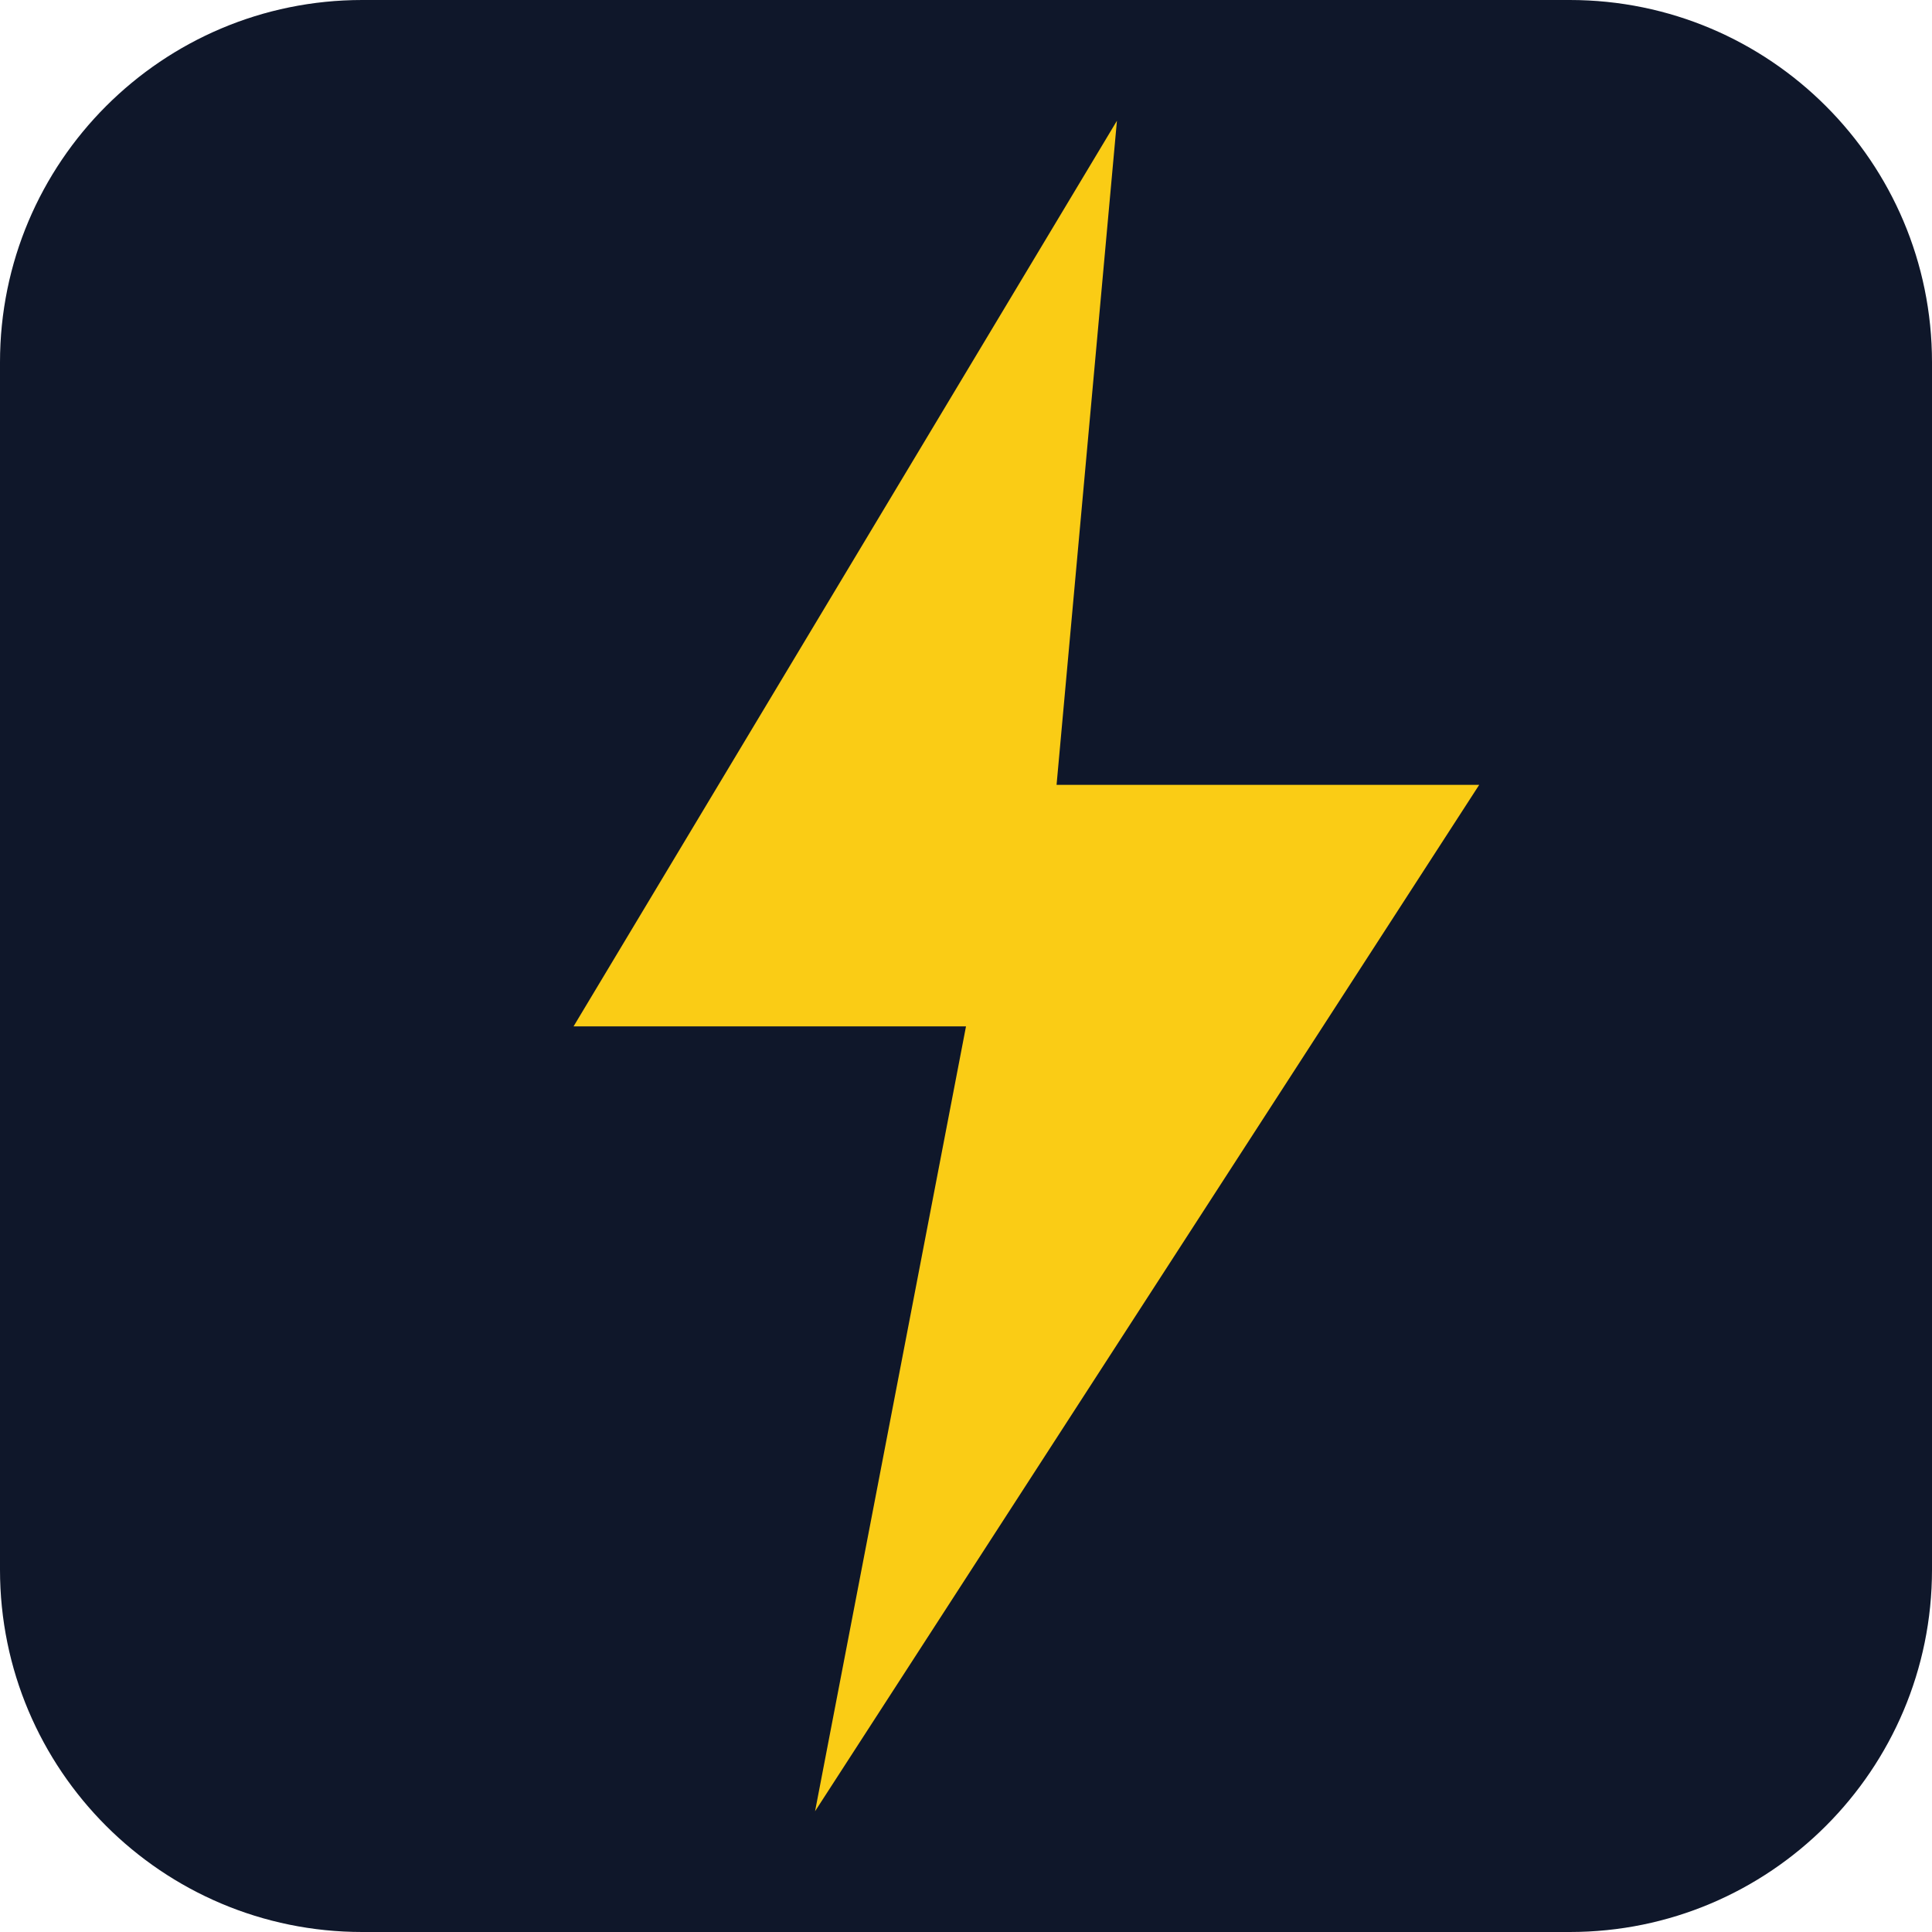
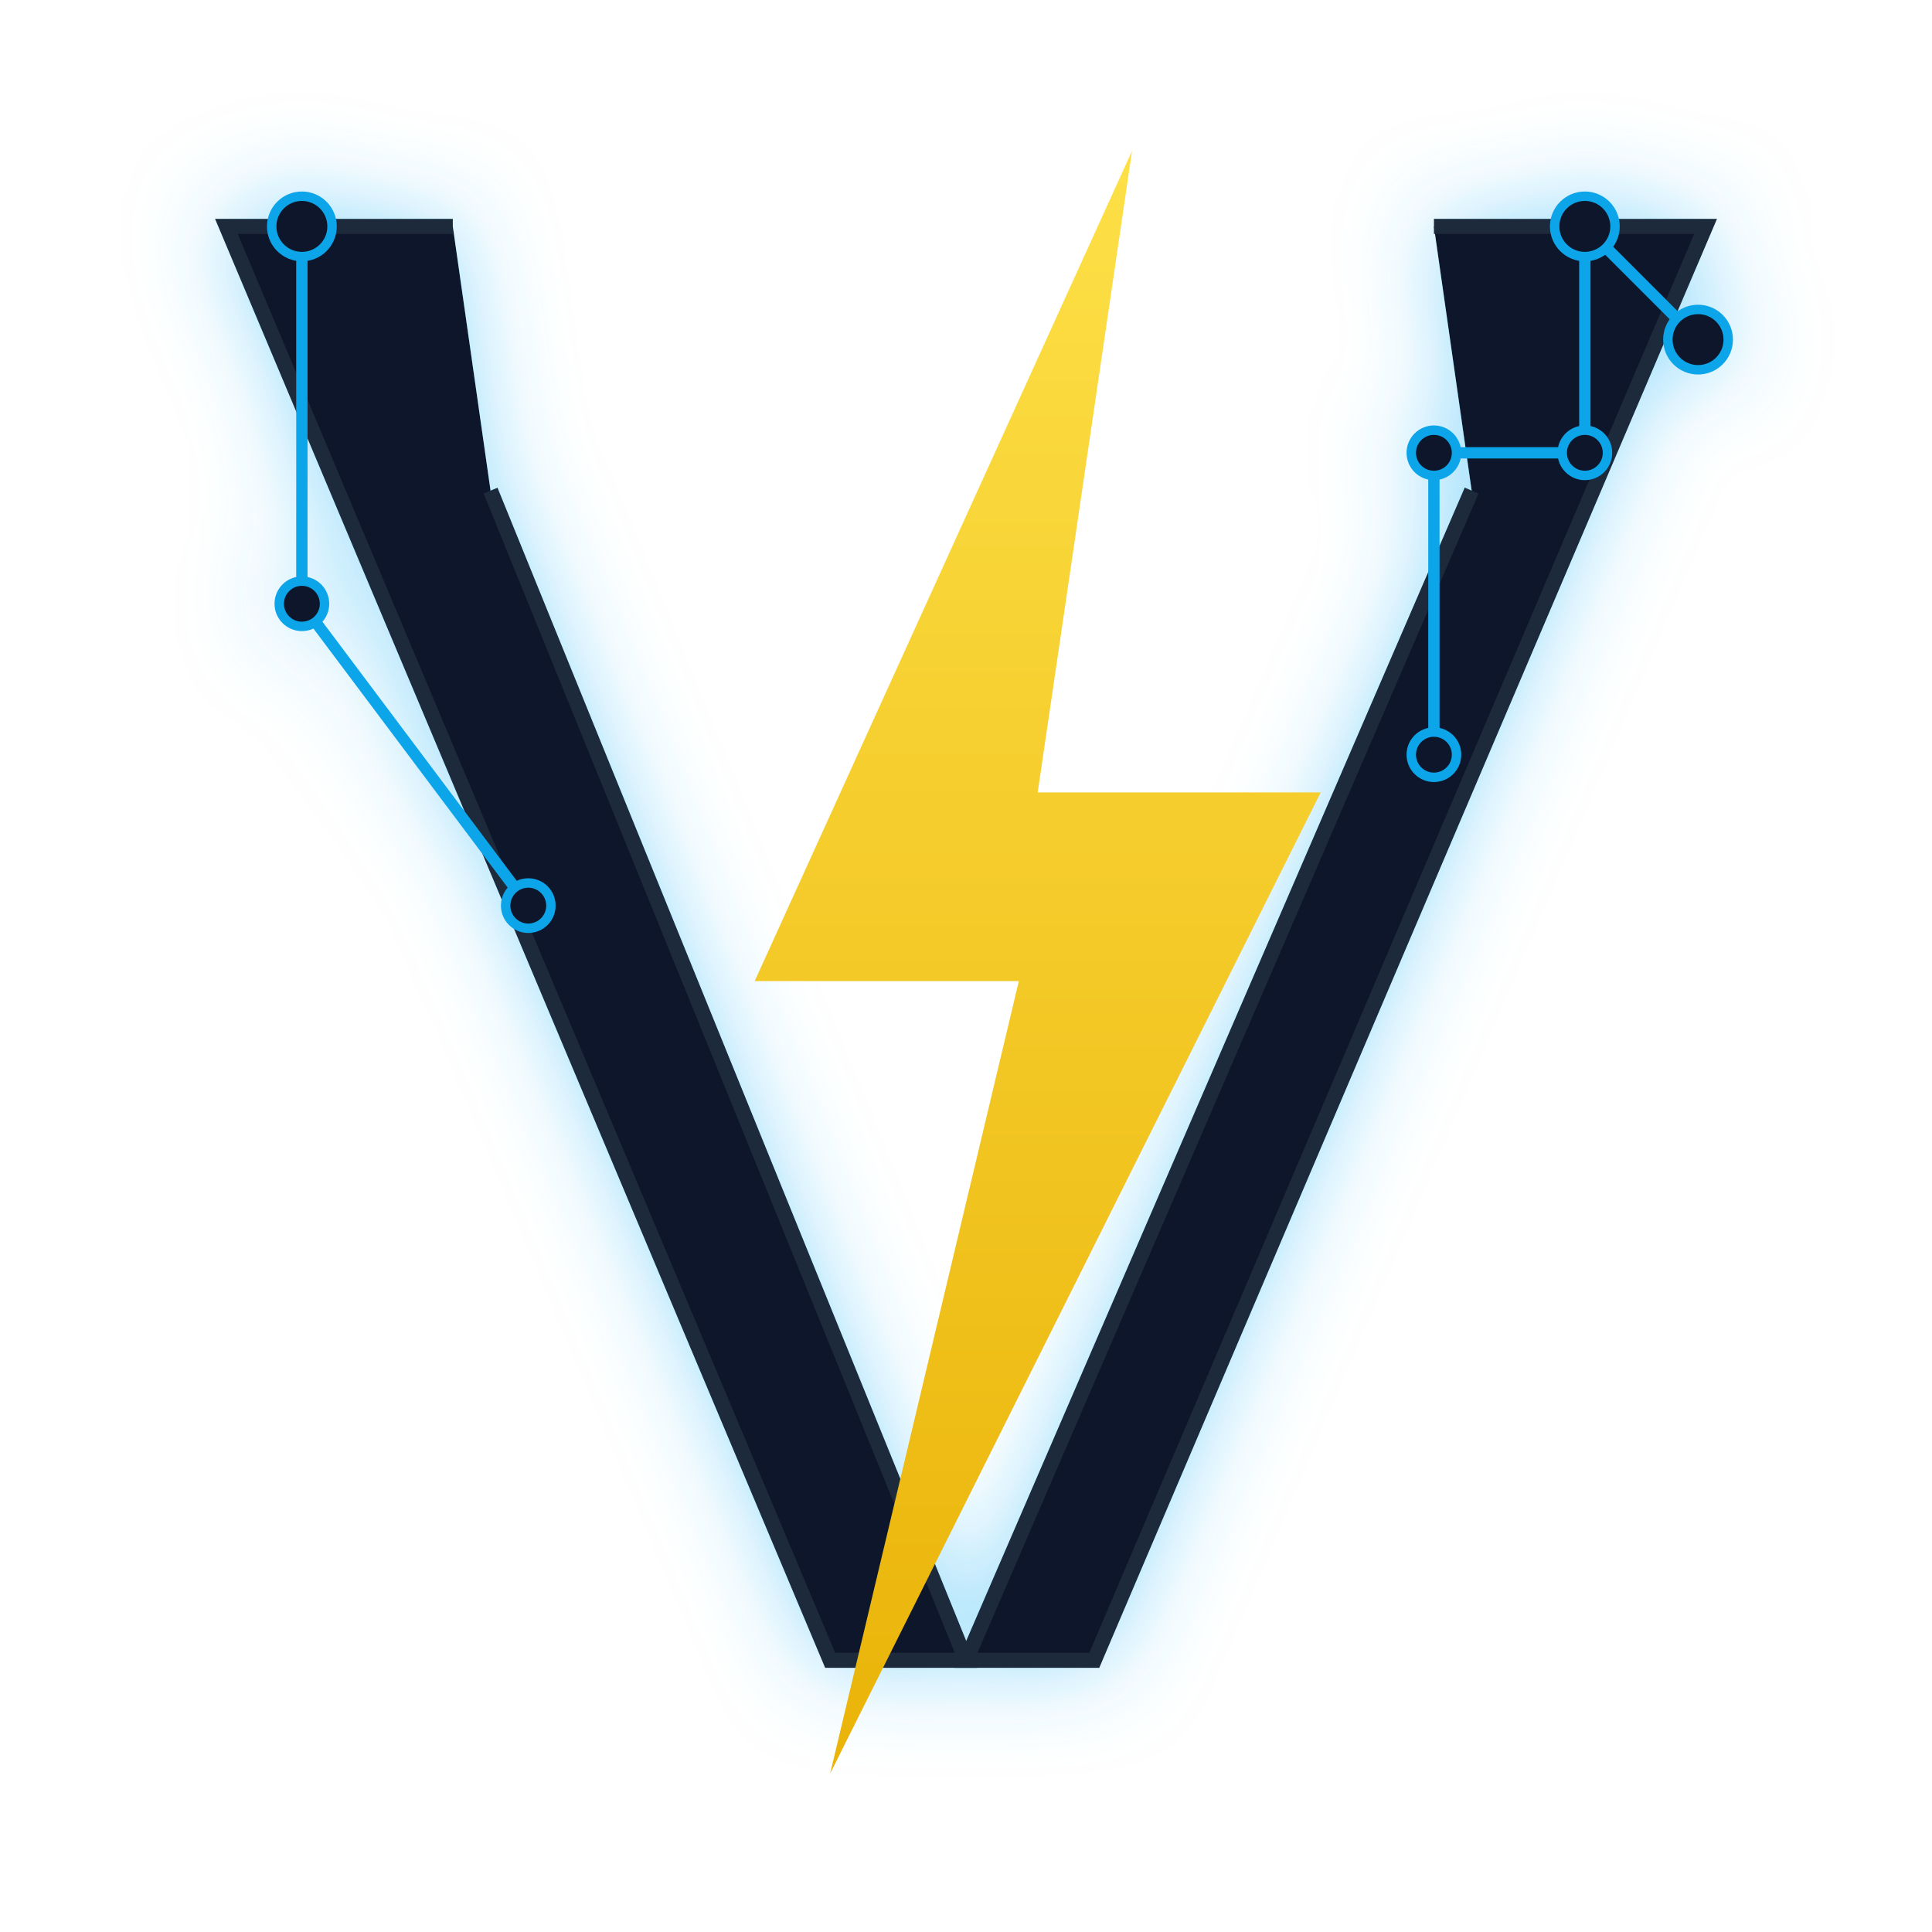
<svg xmlns="http://www.w3.org/2000/svg" viewBox="0 0 512 512">
-   <rect width="512" height="512" rx="96" fill="#0f172a" />
-   <path d="M296 32L152 272h104L216 480l176-272H280L296 32z" fill="#facc15" />
+   <defs>
+     <filter id="glow" x="-30%" y="-30%" width="160%" height="160%">
+       <feGaussianBlur in="SourceGraphic" stdDeviation="12" result="blur" />
+       <feFlood flood-color="#38bdf8" flood-opacity="0.5" />
+       <feComposite in2="blur" operator="in" result="glowColor" />
+       <feMerge>
+         <feMergeNode in="glowColor" />
+         <feMergeNode in="SourceGraphic" />
+       </feMerge>
+     </filter>
+     <linearGradient id="boltGrad" x1="0" y1="0" x2="0" y2="1">
+       <stop offset="0%" stop-color="#fde047" />
+       <stop offset="100%" stop-color="#eab308" />
+     </linearGradient>
+   </defs>
+   <g filter="url(#glow)">
+     <path d="M120 60 L60 60 L220 440 L256 440 L130 130" fill="#0f172a" stroke="#1e293b" stroke-width="4" />
+     <path d="M380 60 L452 60 L290 440 L256 440 L390 130" fill="#0f172a" stroke="#1e293b" stroke-width="4" />
+     <line x1="80" y1="60" x2="80" y2="160" stroke="#0ea5e9" stroke-width="3" />
+     <line x1="80" y1="160" x2="140" y2="240" stroke="#0ea5e9" stroke-width="3" />
+     <circle cx="80" cy="60" r="8" fill="#0f172a" stroke="#0ea5e9" stroke-width="2.5" />
+     <circle cx="80" cy="160" r="6" fill="#0f172a" stroke="#0ea5e9" stroke-width="2.5" />
+     <circle cx="140" cy="240" r="6" fill="#0f172a" stroke="#0ea5e9" stroke-width="2.5" />
+     <line x1="420" y1="60" x2="420" y2="120" stroke="#0ea5e9" stroke-width="3" />
+     <line x1="420" y1="120" x2="380" y2="120" stroke="#0ea5e9" stroke-width="3" />
+     <line x1="380" y1="120" x2="380" y2="200" stroke="#0ea5e9" stroke-width="3" />
+     <line x1="420" y1="60" x2="450" y2="90" stroke="#0ea5e9" stroke-width="3" />
+     <circle cx="420" cy="60" r="8" fill="#0f172a" stroke="#0ea5e9" stroke-width="2.5" />
+     <circle cx="380" cy="120" r="6" fill="#0f172a" stroke="#0ea5e9" stroke-width="2.5" />
+     <circle cx="420" cy="120" r="6" fill="#0f172a" stroke="#0ea5e9" stroke-width="2.5" />
+     <circle cx="380" cy="200" r="6" fill="#0f172a" stroke="#0ea5e9" stroke-width="2.5" />
+     <circle cx="450" cy="90" r="8" fill="#0f172a" stroke="#0ea5e9" stroke-width="2.5" />
+   </g>
+   <path d="M300 40 L200 260 L270 260 L220 470 L350 210 L275 210 L300 40Z" fill="url(#boltGrad)" />
</svg>
